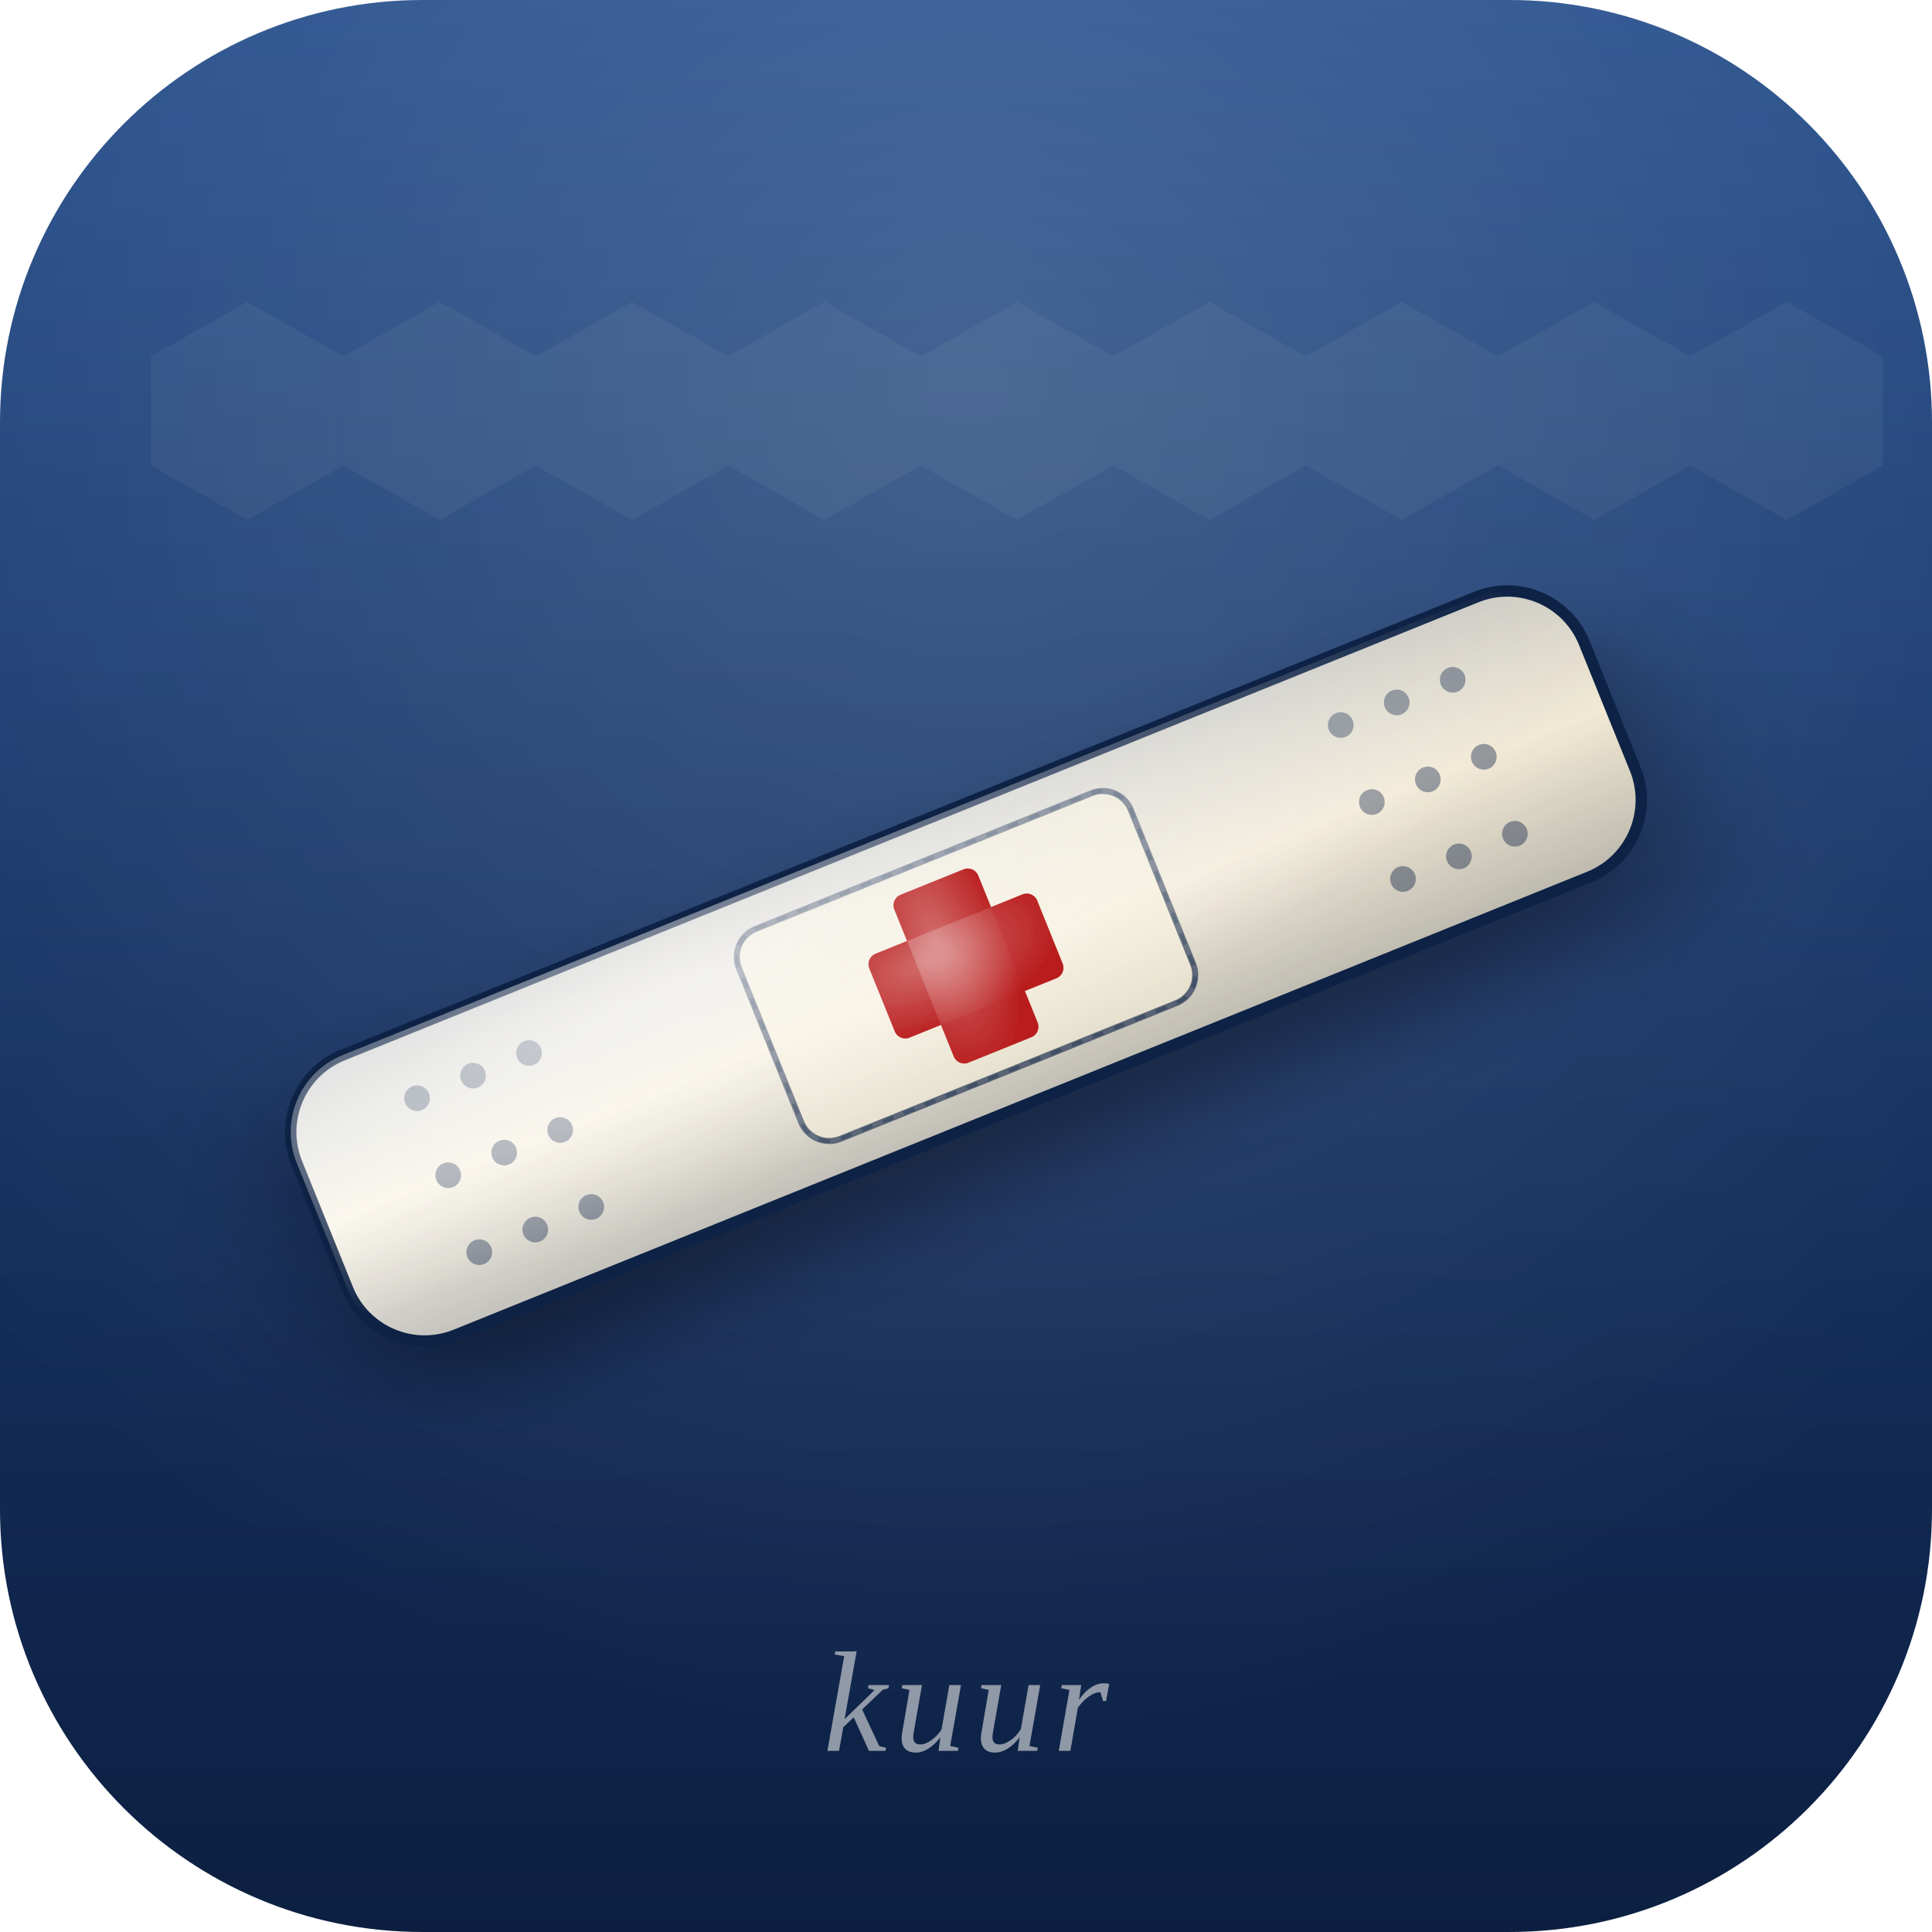
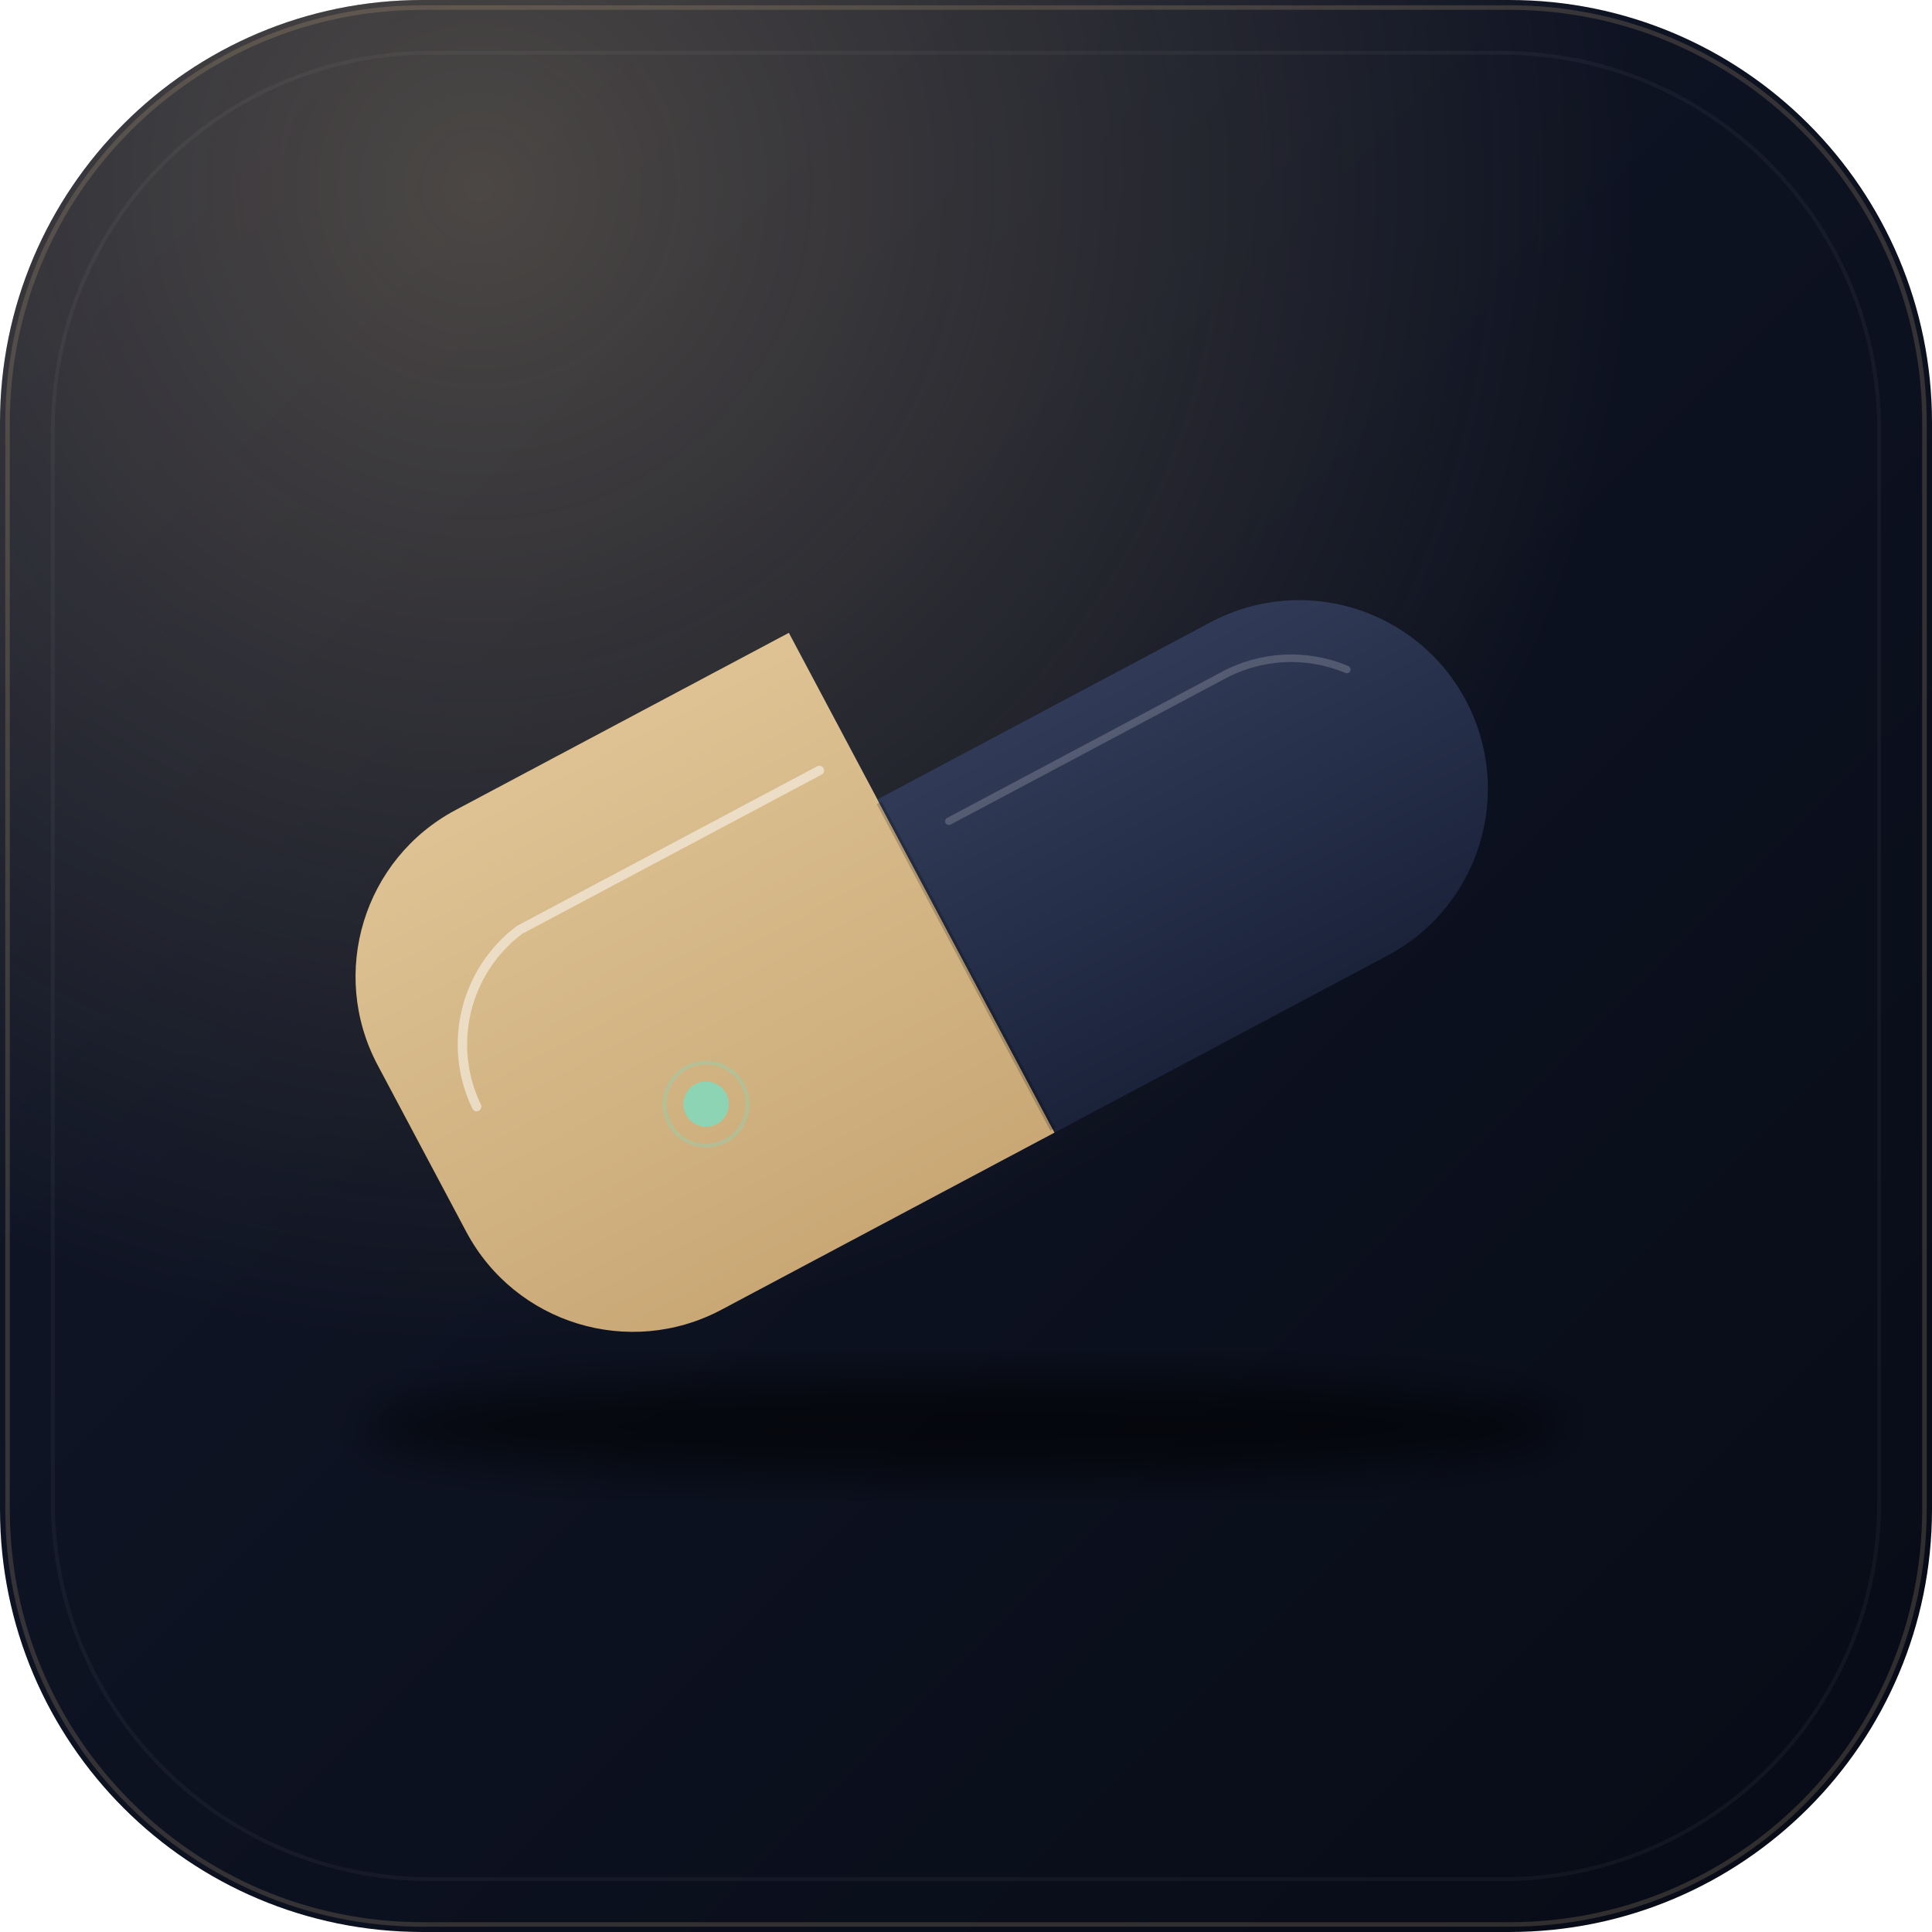
- <svg xmlns="http://www.w3.org/2000/svg" viewBox="0 0 512 512" role="img" aria-label="Kuur app icon">
+ <svg xmlns="http://www.w3.org/2000/svg" viewBox="0 0 512 512">
  <defs>
-     <linearGradient id="bg" x1="0" y1="0" x2="0" y2="1">
-       <stop offset="0" stop-color="#264F8C" />
-       <stop offset="0.5" stop-color="#173366" />
-       <stop offset="1" stop-color="#0C1F40" />
+     <linearGradient id="bg" x1="0" y1="0" x2="512" y2="512" gradientUnits="userSpaceOnUse">
+       <stop offset="0" stop-color="#13192C" />
+       <stop offset="1" stop-color="#070B16" />
    </linearGradient>
-     <radialGradient id="bgGlow" cx="0.5" cy="0.2" r="0.7">
-       <stop offset="0" stop-color="#FFFFFF" stop-opacity="0.16" />
-       <stop offset="1" stop-color="#FFFFFF" stop-opacity="0" />
+     <radialGradient id="glow" cx="0.25" cy="0.1" r="0.85">
+       <stop offset="0" stop-color="#D4B888" stop-opacity="0.30" />
+       <stop offset="0.7" stop-color="#D4B888" stop-opacity="0" />
    </radialGradient>
-     <linearGradient id="paper" x1="0" y1="0" x2="1" y2="1">
-       <stop offset="0" stop-color="#FEFBF4" />
-       <stop offset="1" stop-color="#EDE3CA" />
+     <linearGradient id="capLeft" x1="0" y1="-1" x2="0" y2="1">
+       <stop offset="0" stop-color="#F3DDB1" />
+       <stop offset="1" stop-color="#C9A876" />
    </linearGradient>
-     <linearGradient id="paperEdge" x1="0" y1="0" x2="0" y2="1">
-       <stop offset="0" stop-color="#0E2244" stop-opacity="0.18" />
-       <stop offset="0.5" stop-color="#0E2244" stop-opacity="0" />
-       <stop offset="1" stop-color="#0E2244" stop-opacity="0.22" />
+     <linearGradient id="capRight" x1="0" y1="-1" x2="0" y2="1">
+       <stop offset="0" stop-color="#465272" />
+       <stop offset="1" stop-color="#1B233B" />
    </linearGradient>
-     <radialGradient id="bandageShine" cx="0.3" cy="0.2" r="0.7">
-       <stop offset="0" stop-color="#FFFFFF" stop-opacity="0.6" />
-       <stop offset="1" stop-color="#FFFFFF" stop-opacity="0" />
-     </radialGradient>
-     <radialGradient id="redShine" cx="0.3" cy="0.3" r="0.8">
-       <stop offset="0" stop-color="#FFFFFF" stop-opacity="0.35" />
-       <stop offset="1" stop-color="#FFFFFF" stop-opacity="0" />
-     </radialGradient>
-     <filter id="softShadow" x="-30%" y="-30%" width="160%" height="160%">
-       <feDropShadow dx="0" dy="14" stdDeviation="16" flood-color="#000" flood-opacity="0.38" />
+     <filter id="soft" x="-20%" y="-20%" width="140%" height="140%">
+       <feGaussianBlur stdDeviation="6" />
    </filter>
  </defs>
  <rect width="512" height="512" rx="112" fill="url(#bg)" />
-   <rect width="512" height="512" rx="112" fill="url(#bgGlow)" />
-   <g opacity="0.05" fill="#FAF8F4">
-     <g transform="translate(40, 80) scale(0.85)">
-       <path d="M 30 0 L 60 17 L 60 51 L 30 68 L 0 51 L 0 17 Z" />
-       <path d="M 90 0 L 120 17 L 120 51 L 90 68 L 60 51 L 60 17 Z" />
-       <path d="M 150 0 L 180 17 L 180 51 L 150 68 L 120 51 L 120 17 Z" />
-       <path d="M 210 0 L 240 17 L 240 51 L 210 68 L 180 51 L 180 17 Z" />
-       <path d="M 270 0 L 300 17 L 300 51 L 270 68 L 240 51 L 240 17 Z" />
-       <path d="M 330 0 L 360 17 L 360 51 L 330 68 L 300 51 L 300 17 Z" />
-       <path d="M 390 0 L 420 17 L 420 51 L 390 68 L 360 51 L 360 17 Z" />
-       <path d="M 450 0 L 480 17 L 480 51 L 450 68 L 420 51 L 420 17 Z" />
-       <path d="M 510 0 L 540 17 L 540 51 L 510 68 L 480 51 L 480 17 Z" />
-     </g>
+   <rect width="512" height="512" rx="112" fill="url(#glow)" />
+   <rect x="2" y="2" width="508" height="508" rx="110" fill="none" stroke="rgba(212,184,136,0.20)" stroke-width="1.2" />
+   <ellipse cx="256" cy="378" rx="160" ry="14" fill="rgba(0,0,0,0.55)" filter="url(#soft)" />
+   <g transform="translate(256 256) rotate(-28)">
+     <path d="M -150 -50 a 50 50 0 0 1 50 -50 H 0 V 50 H -100 a 50 50 0 0 1 -50 -50 z" fill="url(#capLeft)" />
+     <path d="M 0 -50 H 100 a 50 50 0 0 1 50 50 a 50 50 0 0 1 -50 50 H 0 z" fill="url(#capRight)" />
+     <line x1="0" y1="-49" x2="0" y2="49" stroke="rgba(0,0,0,0.20)" stroke-width="1.5" />
+     <path d="M -132 -28 a 38 38 0 0 1 32 -36 H -10" fill="none" stroke="rgba(255,255,255,0.50)" stroke-width="2.5" stroke-linecap="round" />
+     <path d="M 14 -36 H 96 a 38 38 0 0 1 30 14" fill="none" stroke="rgba(255,255,255,0.18)" stroke-width="2" stroke-linecap="round" />
+     <circle cx="-78" cy="0" r="6" fill="#8DD4B5" />
+     <circle cx="-78" cy="0" r="11" fill="none" stroke="#8DD4B5" stroke-width="1" opacity="0.4" />
  </g>
-   <g filter="url(#softShadow)" transform="rotate(-22 256 256)">
-     <rect x="72" y="216" width="368" height="80" rx="22" fill="url(#paper)" stroke="#0E2244" stroke-width="3" />
-     <rect x="72" y="216" width="368" height="80" rx="22" fill="url(#paperEdge)" />
-     <g fill="#0E2244" opacity="0.42">
-       <circle cx="108" cy="234" r="3.4" />
-       <circle cx="108" cy="256" r="3.4" />
-       <circle cx="108" cy="278" r="3.4" />
-       <circle cx="124" cy="234" r="3.4" />
-       <circle cx="124" cy="256" r="3.4" />
-       <circle cx="124" cy="278" r="3.4" />
-       <circle cx="140" cy="234" r="3.4" />
-       <circle cx="140" cy="256" r="3.4" />
-       <circle cx="140" cy="278" r="3.4" />
-     </g>
-     <g fill="#0E2244" opacity="0.42">
-       <circle cx="372" cy="234" r="3.4" />
-       <circle cx="372" cy="256" r="3.4" />
-       <circle cx="372" cy="278" r="3.4" />
-       <circle cx="388" cy="234" r="3.4" />
-       <circle cx="388" cy="256" r="3.4" />
-       <circle cx="388" cy="278" r="3.4" />
-       <circle cx="404" cy="234" r="3.4" />
-       <circle cx="404" cy="256" r="3.4" />
-       <circle cx="404" cy="278" r="3.4" />
-     </g>
-     <rect x="200" y="226" width="112" height="60" rx="8" fill="#F7F0DA" stroke="#0E2244" stroke-width="1.6" opacity="0.6" />
-     <rect x="200" y="226" width="112" height="60" rx="8" fill="none" stroke="#0E2244" stroke-width="1" stroke-dasharray="3 3" opacity="0.32" />
-     <rect x="72" y="216" width="368" height="80" rx="22" fill="url(#bandageShine)" />
-     <g>
-       <rect x="244" y="232" width="24" height="48" rx="3" fill="#B91C1C" />
-       <rect x="232" y="244" width="48" height="24" rx="3" fill="#B91C1C" />
-       <rect x="244" y="232" width="24" height="48" rx="3" fill="url(#redShine)" />
-       <rect x="232" y="244" width="48" height="24" rx="3" fill="url(#redShine)" />
-     </g>
-   </g>
-   <text x="256" y="464" text-anchor="middle" font-family="'Times New Roman', Georgia, serif" font-style="italic" font-size="38" fill="#FAF8F4" opacity="0.55" letter-spacing="2">kuur</text>
+   <rect x="14" y="14" width="484" height="484" rx="100" fill="none" stroke="rgba(255,255,255,0.04)" stroke-width="1" />
</svg>
